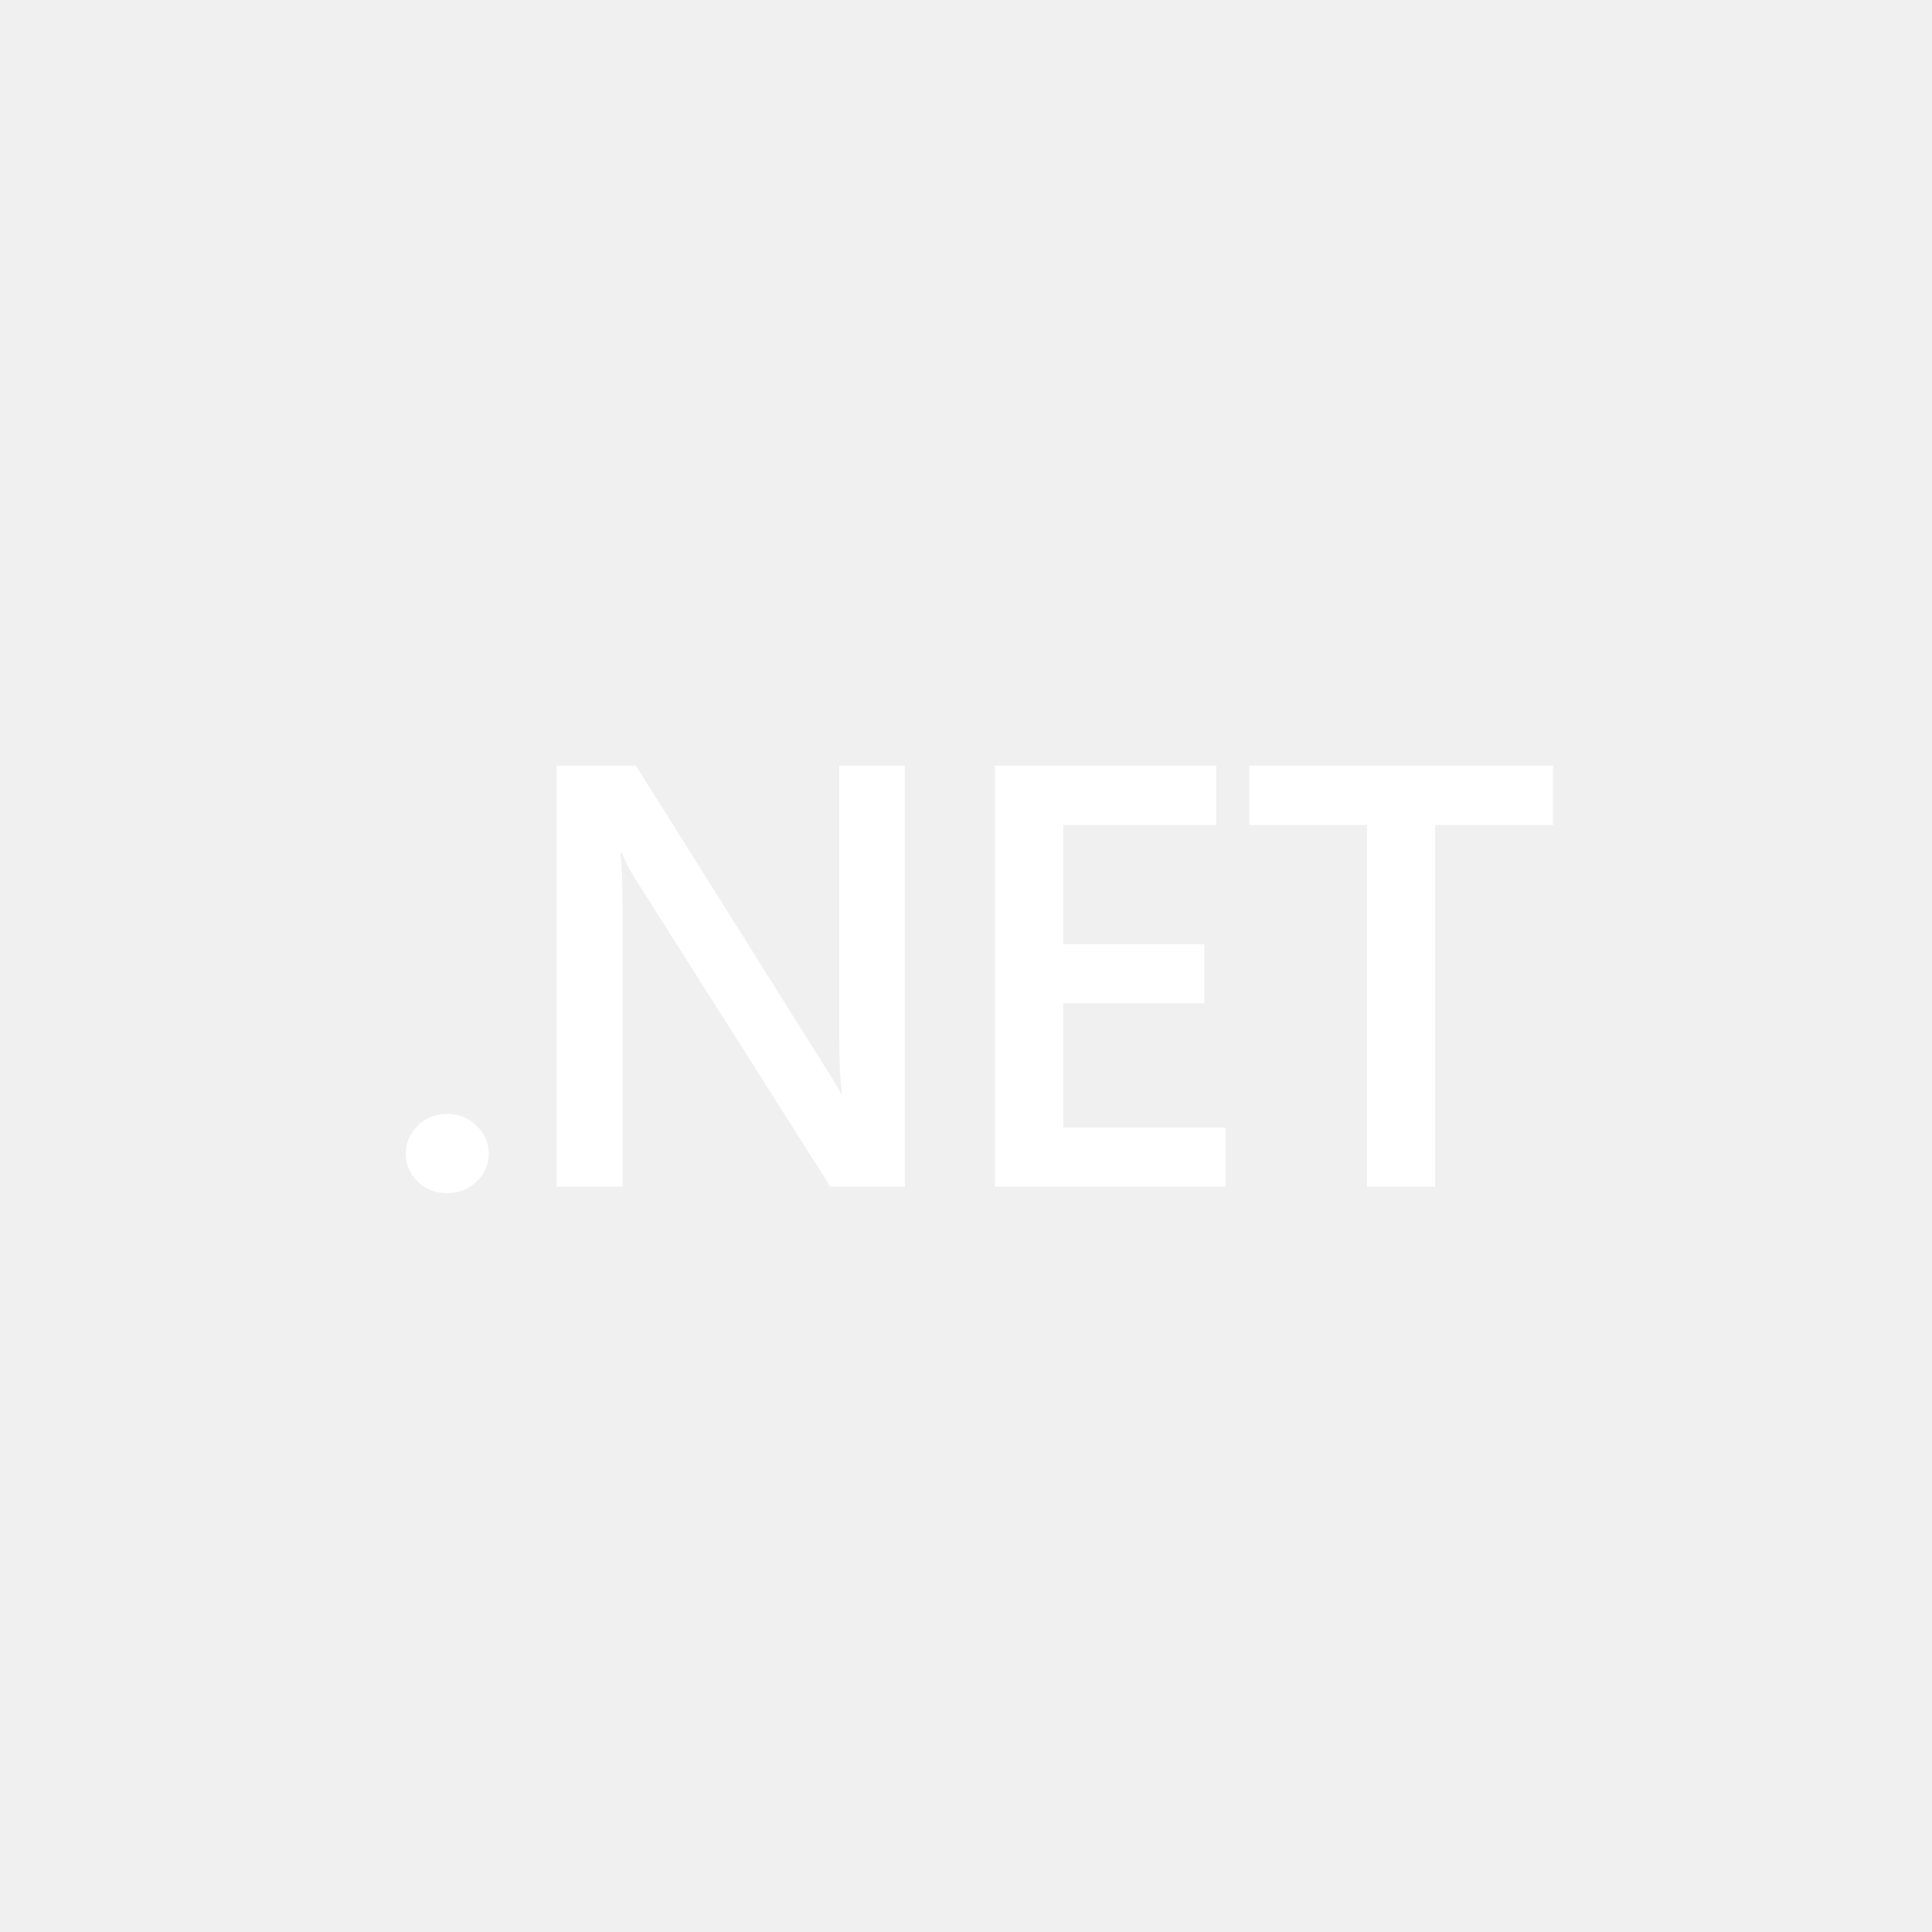
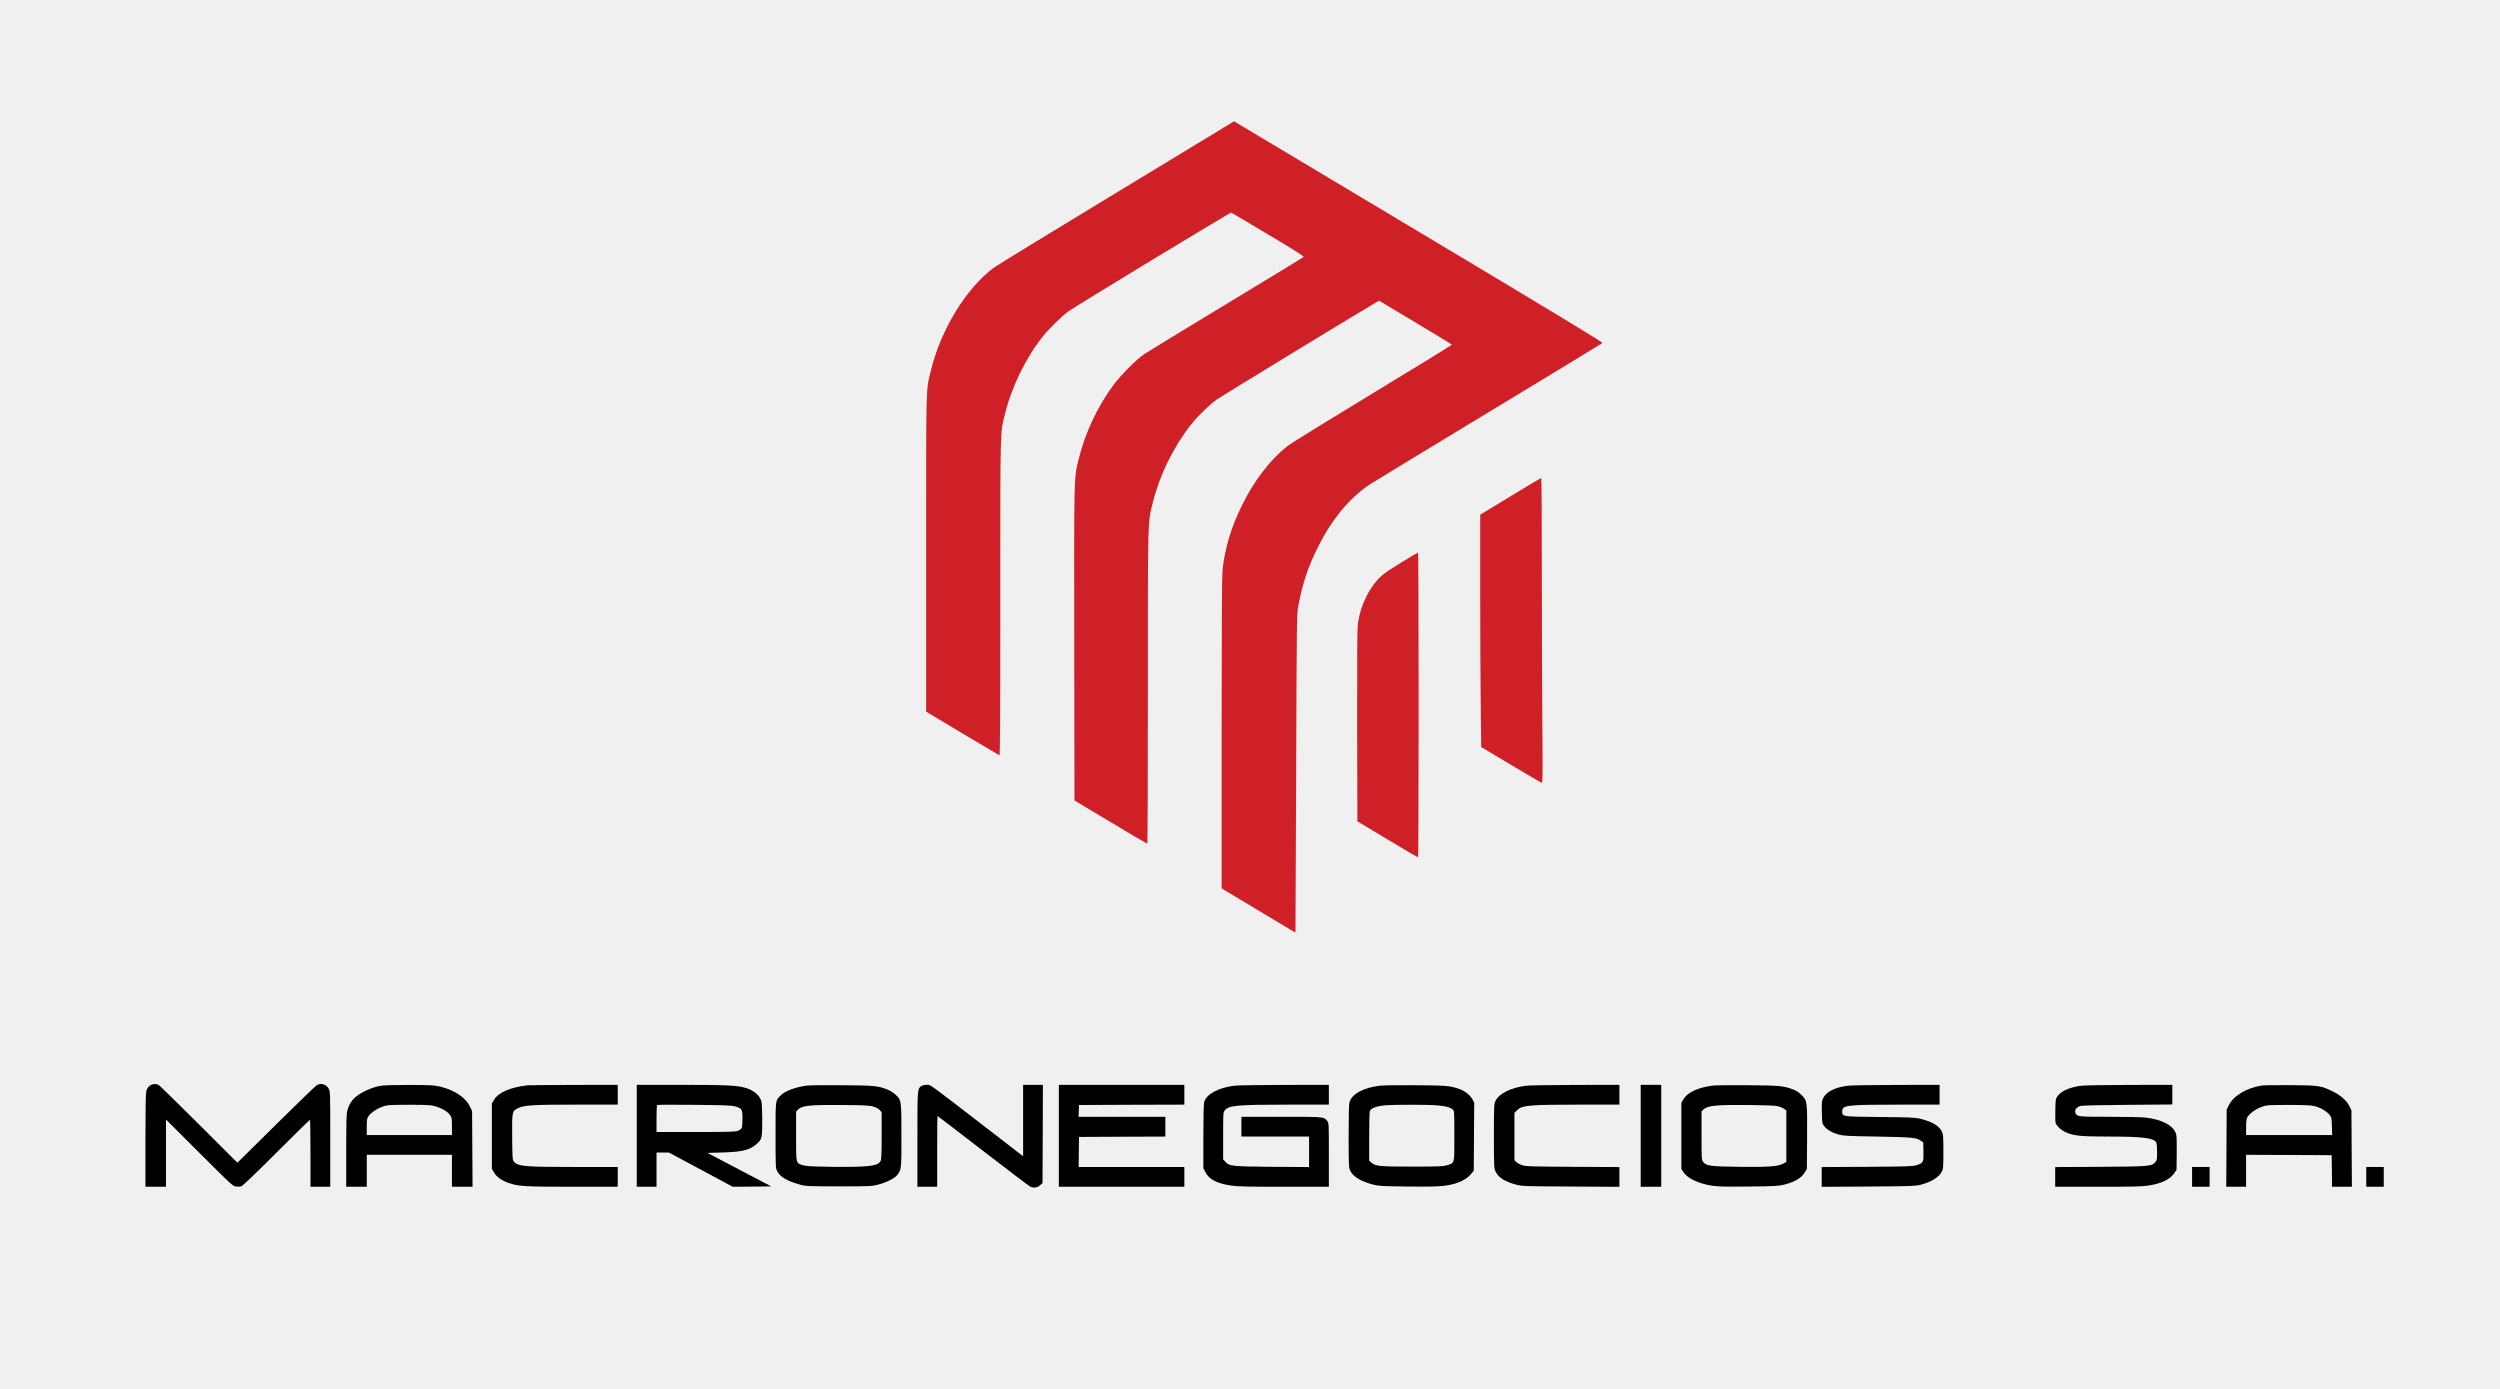
- <svg xmlns="http://www.w3.org/2000/svg" width="456" height="456" viewBox="0 0 456 456" version="1.1" xml:space="preserve" style="fill-rule:evenodd;clip-rule:evenodd;stroke-linejoin:round;stroke-miterlimit:2;">
-   <path d="m 105.5,281.609 c -2.703,0 -5.001,-0.9 -6.893,-2.702 -1.892,-1.848 -2.838,-4.042 -2.838,-6.582 0,-2.587 0.946,-4.804 2.838,-6.652 1.892,-1.848 4.19,-2.772 6.893,-2.772 2.748,0 5.068,0.924 6.96,2.772 1.937,1.848 2.906,4.064 2.906,6.652 0,2.54 -0.968,4.734 -2.906,6.582 -1.892,1.802 -4.212,2.702 -6.96,2.702 z" style="fill:#ffffff;fill-rule:nonzero;stroke-width:0.838" />
-   <path d="M 213.561,280.084 H 195.99 L 149.7,207.054 c -1.171,-1.848 -2.14,-3.765 -2.906,-5.751 h -0.406 c 0.361,2.125 0.541,6.675 0.541,13.65 v 65.132 h -15.543 v -99.36 h 18.719 l 44.737,71.298 c 1.892,2.957 3.109,4.989 3.649,6.098 h 0.27 c -0.45,-2.632 -0.676,-7.09 -0.676,-13.373 v -64.023 h 15.476 z" style="fill:#ffffff;fill-rule:nonzero;stroke-width:0.838" />
-   <path d="m 289.251,280.084 h -54.401 v -99.36 h 52.238 v 13.997 h -36.154 v 28.131 h 33.316 v 13.927 h -33.316 v 29.378 h 38.316 z" style="fill:#ffffff;fill-rule:nonzero;stroke-width:0.838" />
-   <path d="M 366.565,194.721 H 338.722 v 85.363 h -16.084 v -85.363 h -27.775 v -13.997 h 71.701 z" style="fill:#ffffff;fill-rule:nonzero;stroke-width:0.838" />
+ <svg xmlns="http://www.w3.org/2000/svg" version="1.0" width="450pt" height="250pt" viewBox="0 0 450 250" xml:space="preserve" style="fill-rule:evenodd;clip-rule:evenodd;stroke-linejoin:round;stroke-miterlimit:2;">
+   <g transform="matrix(0.01369, 0, 0, -0.01369, 9.614123, 225.9372)" fill="#ce2026" stroke="none" style="">
+     <path d="M13979 13972 c-851 -515 -1578 -961 -1616 -989 -363 -270 -696 -815 -826 -1353 -66 -269 -62 -121 -62 -2409 l0 -2074 475 -285 c261 -156 481 -286 488 -289 9 -4 12 414 12 2071 0 2274 -3 2157 60 2412 87 358 276 745 499 1024 79 99 246 264 331 326 95 70 2131 1306 2146 1302 6 -2 225 -131 487 -288 364 -217 474 -287 464 -296 -6 -6 -464 -284 -1017 -619 -553 -334 -1039 -631 -1080 -659 -102 -69 -308 -277 -407 -411 -206 -277 -372 -633 -453 -970 -63 -261 -60 -157 -58 -2423 l3 -2063 475 -284 c261 -157 478 -285 483 -285 4 0 7 925 7 2054 0 2277 -3 2155 66 2436 88 357 275 736 504 1025 87 109 240 258 336 326 57 41 1766 1083 2101 1281 l32 19 478 -286 c263 -157 479 -289 480 -293 2 -4 -468 -293 -1044 -642 -576 -349 -1079 -660 -1118 -691 -228 -182 -437 -453 -595 -774 -148 -301 -231 -579 -259 -869 -7 -74 -11 -778 -11 -2141 l0 -2032 485 -291 485 -291 1 32 c1 18 5 959 9 2092 7 2014 8 2062 28 2170 56 301 130 522 263 785 186 369 423 650 689 822 47 31 749 457 1560 948 811 491 1480 897 1487 904 9 8 -578 364 -2379 1441 -1315 787 -2408 1440 -2428 1452 l-36 22 -1545 -937z" />
+     <path d="M19158 9978 l-398 -241 0 -1002 c0 -551 3 -1238 7 -1528 l6 -526 391 -233 c214 -128 396 -235 405 -237 13 -3 13 91 8 770 -4 426 -7 1329 -7 2007 0 677 -3 1232 -7 1232 -5 0 -187 -109 -405 -242z" />
+     <path d="M17728 9112 c-239 -147 -285 -184 -366 -290 -115 -154 -194 -355 -213 -547 -6 -61 -8 -576 -7 -1335 l3 -1235 395 -237 c217 -131 398 -237 403 -238 4 0 7 902 7 2005 0 1103 -3 2005 -7 2004 -5 0 -101 -58 -215 -127z" />
+     <path fill="#000000" d="M1262 2225 c-18 -15 -34 -41 -41 -69 -7 -31 -11 -236 -11 -650 l0 -606 135 0 135 0 0 442 0 443 438 -438 c412 -412 441 -439 480 -444 22 -3 53 -2 69 1 19 5 167 146 463 442 239 239 439 434 443 434 4 0 7 -198 7 -440 l0 -440 130 0 130 0 0 626 c0 620 0 627 -21 664 -34 60 -105 79 -161 42 -15 -9 -255 -242 -533 -516 l-506 -500 -507 506 c-279 278 -517 511 -529 517 -38 19 -89 13 -121 -14z" />
+     <path fill="#000000" d="M4312 2229 c-121 -18 -276 -89 -353 -161 -44 -41 -77 -99 -94 -163 -12 -49 -15 -138 -15 -532 l0 -473 135 0 135 0 0 210 0 210 560 0 560 0 0 -210 0 -210 135 0 136 0 -3 498 -3 497 -27 57 c-63 136 -251 248 -464 278 -90 12 -613 11 -702 -1z m653 -259 c97 -14 207 -69 246 -122 28 -40 29 -45 29 -155 l0 -113 -560 0 -560 0 0 106 c0 88 3 112 20 138 37 60 156 130 249 146 68 11 494 11 576 0z" />
+     <path fill="#000000" d="M6235 2234 c-227 -26 -385 -94 -442 -191 l-28 -48 0 -430 0 -430 28 -48 c33 -56 104 -107 192 -137 129 -45 212 -50 843 -50 l592 0 0 130 0 130 -564 0 c-665 0 -744 7 -801 70 -19 21 -20 39 -23 316 -3 346 -2 351 83 390 80 37 196 44 773 44 l532 0 0 130 0 130 -577 -1 c-318 -1 -591 -4 -608 -5z" />
+     <path fill="#000000" d="M7670 1570 l0 -670 130 0 130 0 0 225 0 225 81 0 81 0 420 -225 419 -225 253 2 253 3 -419 220 -419 220 203 6 c259 8 356 32 446 113 69 62 72 77 72 313 0 114 -5 224 -10 243 -23 82 -99 147 -209 180 -113 33 -254 40 -852 40 l-579 0 0 -670z m1295 386 c87 -24 95 -37 95 -163 0 -57 -4 -112 -10 -122 -5 -10 -28 -26 -50 -35 -35 -14 -104 -16 -555 -16 l-515 0 0 173 c0 96 3 177 8 181 4 5 223 6 487 3 406 -4 489 -7 540 -21z" />
+     <path fill="#000000" d="M9909 2230 c-149 -18 -288 -70 -347 -129 -70 -70 -67 -50 -67 -526 0 -416 1 -431 21 -470 39 -76 130 -129 304 -178 71 -20 97 -21 505 -22 414 0 433 1 519 23 106 27 218 83 251 127 55 71 55 72 55 513 0 473 0 473 -81 546 -28 25 -75 54 -107 66 -126 48 -174 52 -592 55 -217 2 -425 0 -461 -5z m866 -274 c41 -11 69 -26 88 -46 l27 -30 0 -308 c0 -227 -4 -314 -13 -332 -34 -68 -158 -83 -623 -78 -288 4 -358 8 -400 21 -93 31 -89 13 -89 382 l0 323 24 26 c51 54 159 65 596 61 265 -2 342 -6 390 -19z" />
+     <path fill="#000000" d="M11411 2224 c-51 -36 -51 -37 -51 -704 l0 -620 130 0 130 0 0 465 c0 256 2 465 5 465 2 0 273 -207 602 -461 328 -254 608 -465 621 -470 46 -18 90 -10 124 20 l33 29 3 646 2 646 -130 0 -130 0 0 -470 0 -469 -492 380 c-788 607 -722 559 -776 559 -28 0 -57 -7 -71 -16z" />
+     <path fill="#000000" d="M13220 1570 l0 -670 825 0 825 0 0 130 0 130 -695 0 -695 0 2 198 3 197 568 3 567 2 0 130 0 130 -570 0 -571 0 3 78 3 77 693 3 692 2 0 130 0 130 -825 0 -825 0 0 -670z" />
+     <path fill="#000000" d="M15532 2229 c-213 -25 -372 -110 -401 -215 -7 -25 -11 -191 -11 -455 l0 -417 28 -52 c48 -94 151 -147 335 -174 86 -13 212 -16 696 -16 l591 0 0 419 c0 409 0 419 -21 445 -45 57 -32 56 -604 56 l-525 0 0 -130 0 -130 445 0 445 0 0 -201 0 -200 -482 3 c-538 5 -567 8 -620 67 l-28 31 0 309 c0 292 1 310 20 333 53 68 150 77 838 78 l532 0 0 130 0 130 -582 -1 c-321 -1 -616 -5 -656 -10z" />
+     <path fill="#000000" d="M17442 2229 c-217 -26 -368 -108 -400 -215 -9 -30 -12 -155 -12 -450 0 -374 2 -412 19 -449 36 -80 141 -145 304 -187 75 -19 115 -21 452 -25 403 -5 506 2 637 43 88 28 158 72 202 127 l31 39 3 447 3 447 -24 44 c-27 53 -98 109 -165 133 -125 45 -170 49 -582 52 -217 2 -428 -1 -468 -6z m756 -259 c113 -10 170 -26 204 -57 17 -15 18 -42 18 -345 0 -377 6 -353 -97 -385 -52 -16 -102 -18 -458 -18 -432 0 -479 5 -536 52 l-29 25 0 320 c0 210 4 326 11 340 17 32 93 59 187 68 130 11 571 11 700 0z" />
+     <path fill="#000000" d="M19365 2229 c-206 -27 -361 -104 -406 -204 -17 -37 -19 -75 -19 -460 0 -385 2 -423 19 -460 37 -82 122 -137 273 -177 80 -21 103 -22 721 -25 l637 -4 0 130 0 130 -612 3 c-556 4 -618 5 -667 22 -29 9 -64 28 -77 41 l-24 24 0 312 0 311 33 33 c67 67 151 74 820 75 l527 0 0 130 0 130 -577 -1 c-318 -1 -609 -6 -648 -10z" />
+     <path fill="#000000" d="M20870 1570 l0 -670 135 0 135 0 0 670 0 670 -135 0 -135 0 0 -670z" />
+     <path fill="#000000" d="M21819 2230 c-194 -24 -334 -89 -387 -179 l-27 -46 0 -436 0 -435 27 -42 c39 -58 117 -107 224 -142 146 -47 223 -52 641 -47 345 4 385 6 461 25 139 36 228 89 270 162 l27 45 3 404 c3 483 2 492 -72 566 -36 36 -70 59 -111 74 -128 48 -176 53 -595 56 -217 2 -425 0 -461 -5z m848 -270 c29 -6 67 -21 85 -34 l33 -22 0 -339 0 -340 -46 -23 c-74 -36 -188 -44 -573 -40 -385 5 -434 12 -475 65 -20 25 -21 38 -21 345 l0 319 24 24 c53 53 168 64 596 60 204 -2 344 -7 377 -15z" />
+     <path fill="#000000" d="M23600 2229 c-166 -19 -286 -77 -328 -159 -21 -42 -23 -55 -20 -191 3 -142 4 -147 31 -182 36 -48 105 -87 192 -111 62 -17 123 -20 505 -26 455 -8 512 -13 572 -54 l33 -22 3 -122 c3 -141 -1 -149 -90 -178 -48 -16 -114 -18 -650 -22 l-598 -3 0 -130 0 -130 613 4 c547 3 619 6 682 22 145 37 246 99 286 176 17 34 19 60 19 260 0 207 -2 226 -21 267 -37 76 -134 131 -294 169 -57 13 -151 17 -515 20 -505 5 -500 5 -500 73 0 84 46 89 768 90 l512 0 0 130 0 130 -562 -1 c-310 -1 -597 -5 -638 -10z" />
+     <path fill="#000000" d="M26670 2229 c-152 -18 -263 -65 -317 -135 -27 -36 -28 -41 -31 -182 -2 -80 -1 -155 2 -169 11 -40 73 -99 134 -126 104 -47 202 -57 556 -57 458 0 603 -18 635 -78 6 -12 11 -68 11 -126 0 -95 -2 -107 -23 -131 -48 -56 -75 -59 -724 -63 l-593 -3 0 -130 0 -129 563 0 c441 0 582 3 657 15 175 26 286 79 345 163 l30 44 3 216 c2 141 -1 230 -8 255 -33 111 -184 192 -405 217 -49 5 -263 10 -475 10 -414 0 -426 2 -444 52 -13 36 13 74 61 89 27 8 209 13 626 16 l587 5 0 129 0 129 -557 -1 c-307 -1 -592 -5 -633 -10z" />
+     <path fill="#000000" d="M29035 2231 c-197 -31 -371 -135 -432 -259 l-28 -57 -3 -507 -3 -508 131 0 130 0 0 210 0 210 563 -2 562 -3 3 -207 2 -208 131 0 130 0 -3 503 -3 502 -24 50 c-38 77 -117 148 -224 200 -154 74 -177 78 -552 81 -181 1 -353 -1 -380 -5z m727 -280 c71 -23 137 -67 172 -114 18 -24 22 -46 24 -143 l4 -114 -566 0 -566 0 0 100 c0 68 5 110 14 129 36 68 155 142 258 160 29 5 175 8 323 7 246 -3 276 -5 337 -25z" />
+     <path fill="#000000" d="M28120 1030 l0 -130 115 0 115 0 0 130 0 130 -115 0 -115 0 0 -130z" />
+     <path fill="#000000" d="M30410 1030 l0 -130 115 0 115 0 0 130 0 130 -115 0 -115 0 0 -130z" />
+   </g>
</svg>
